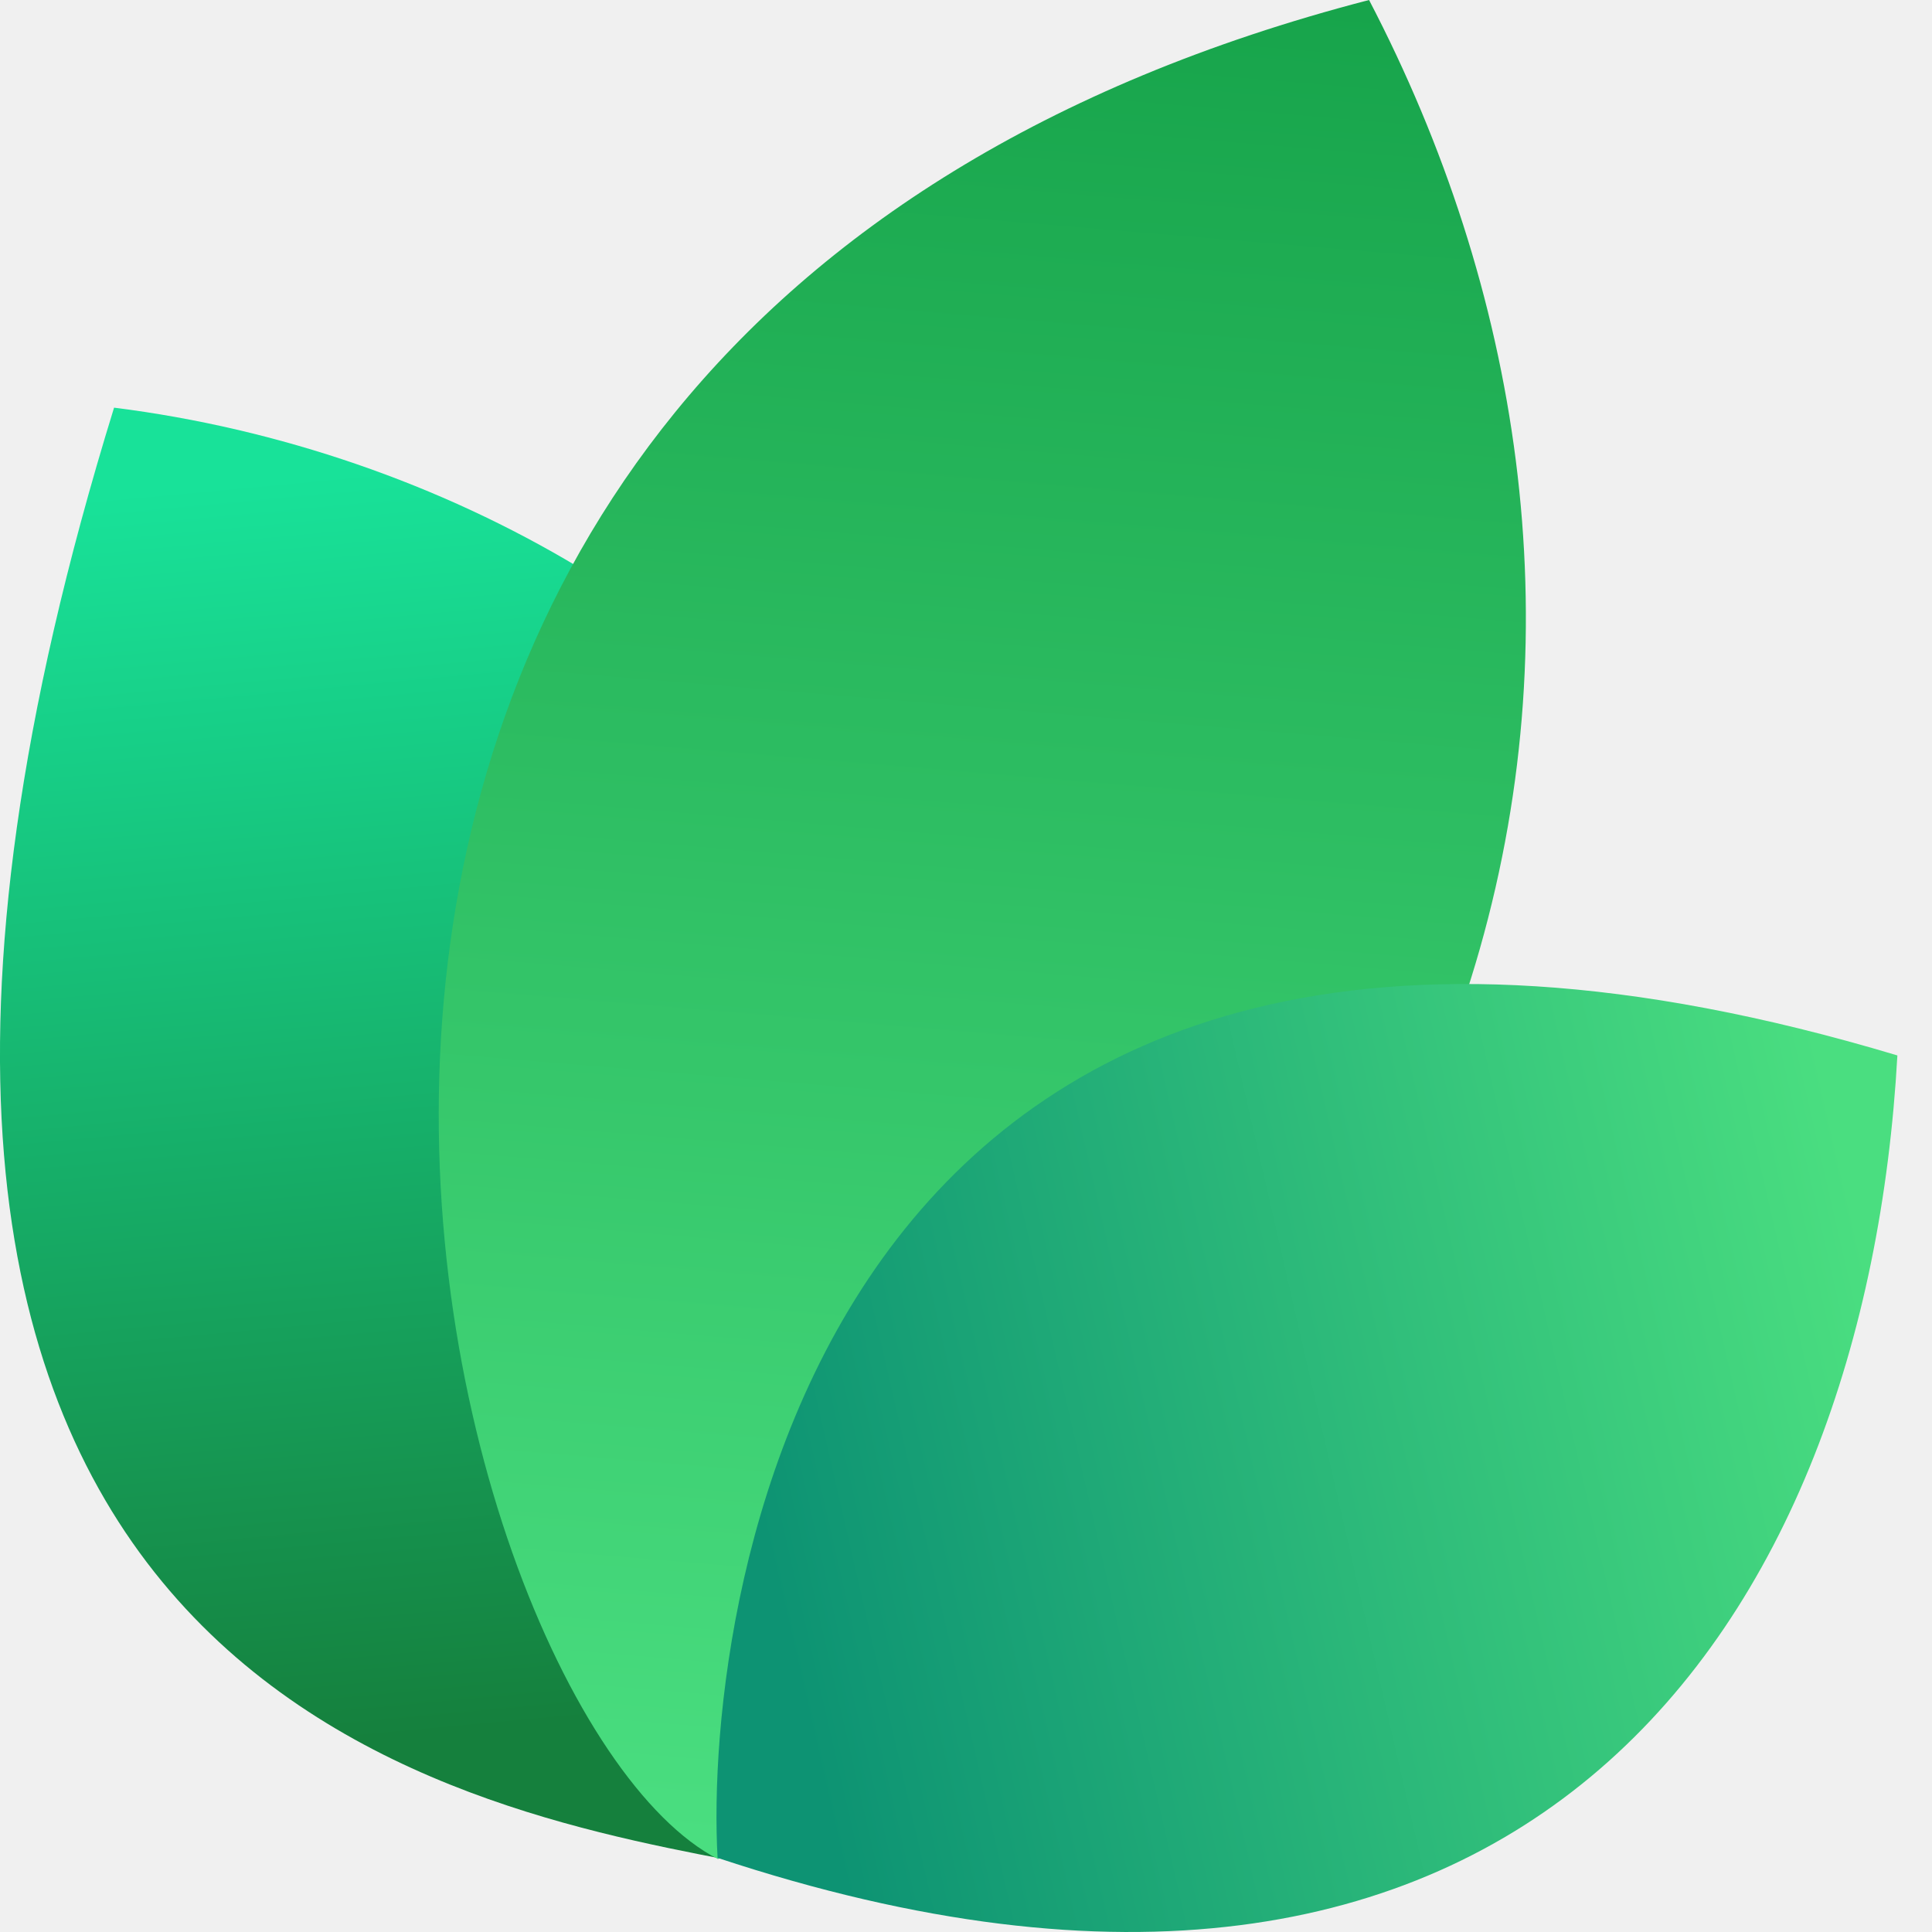
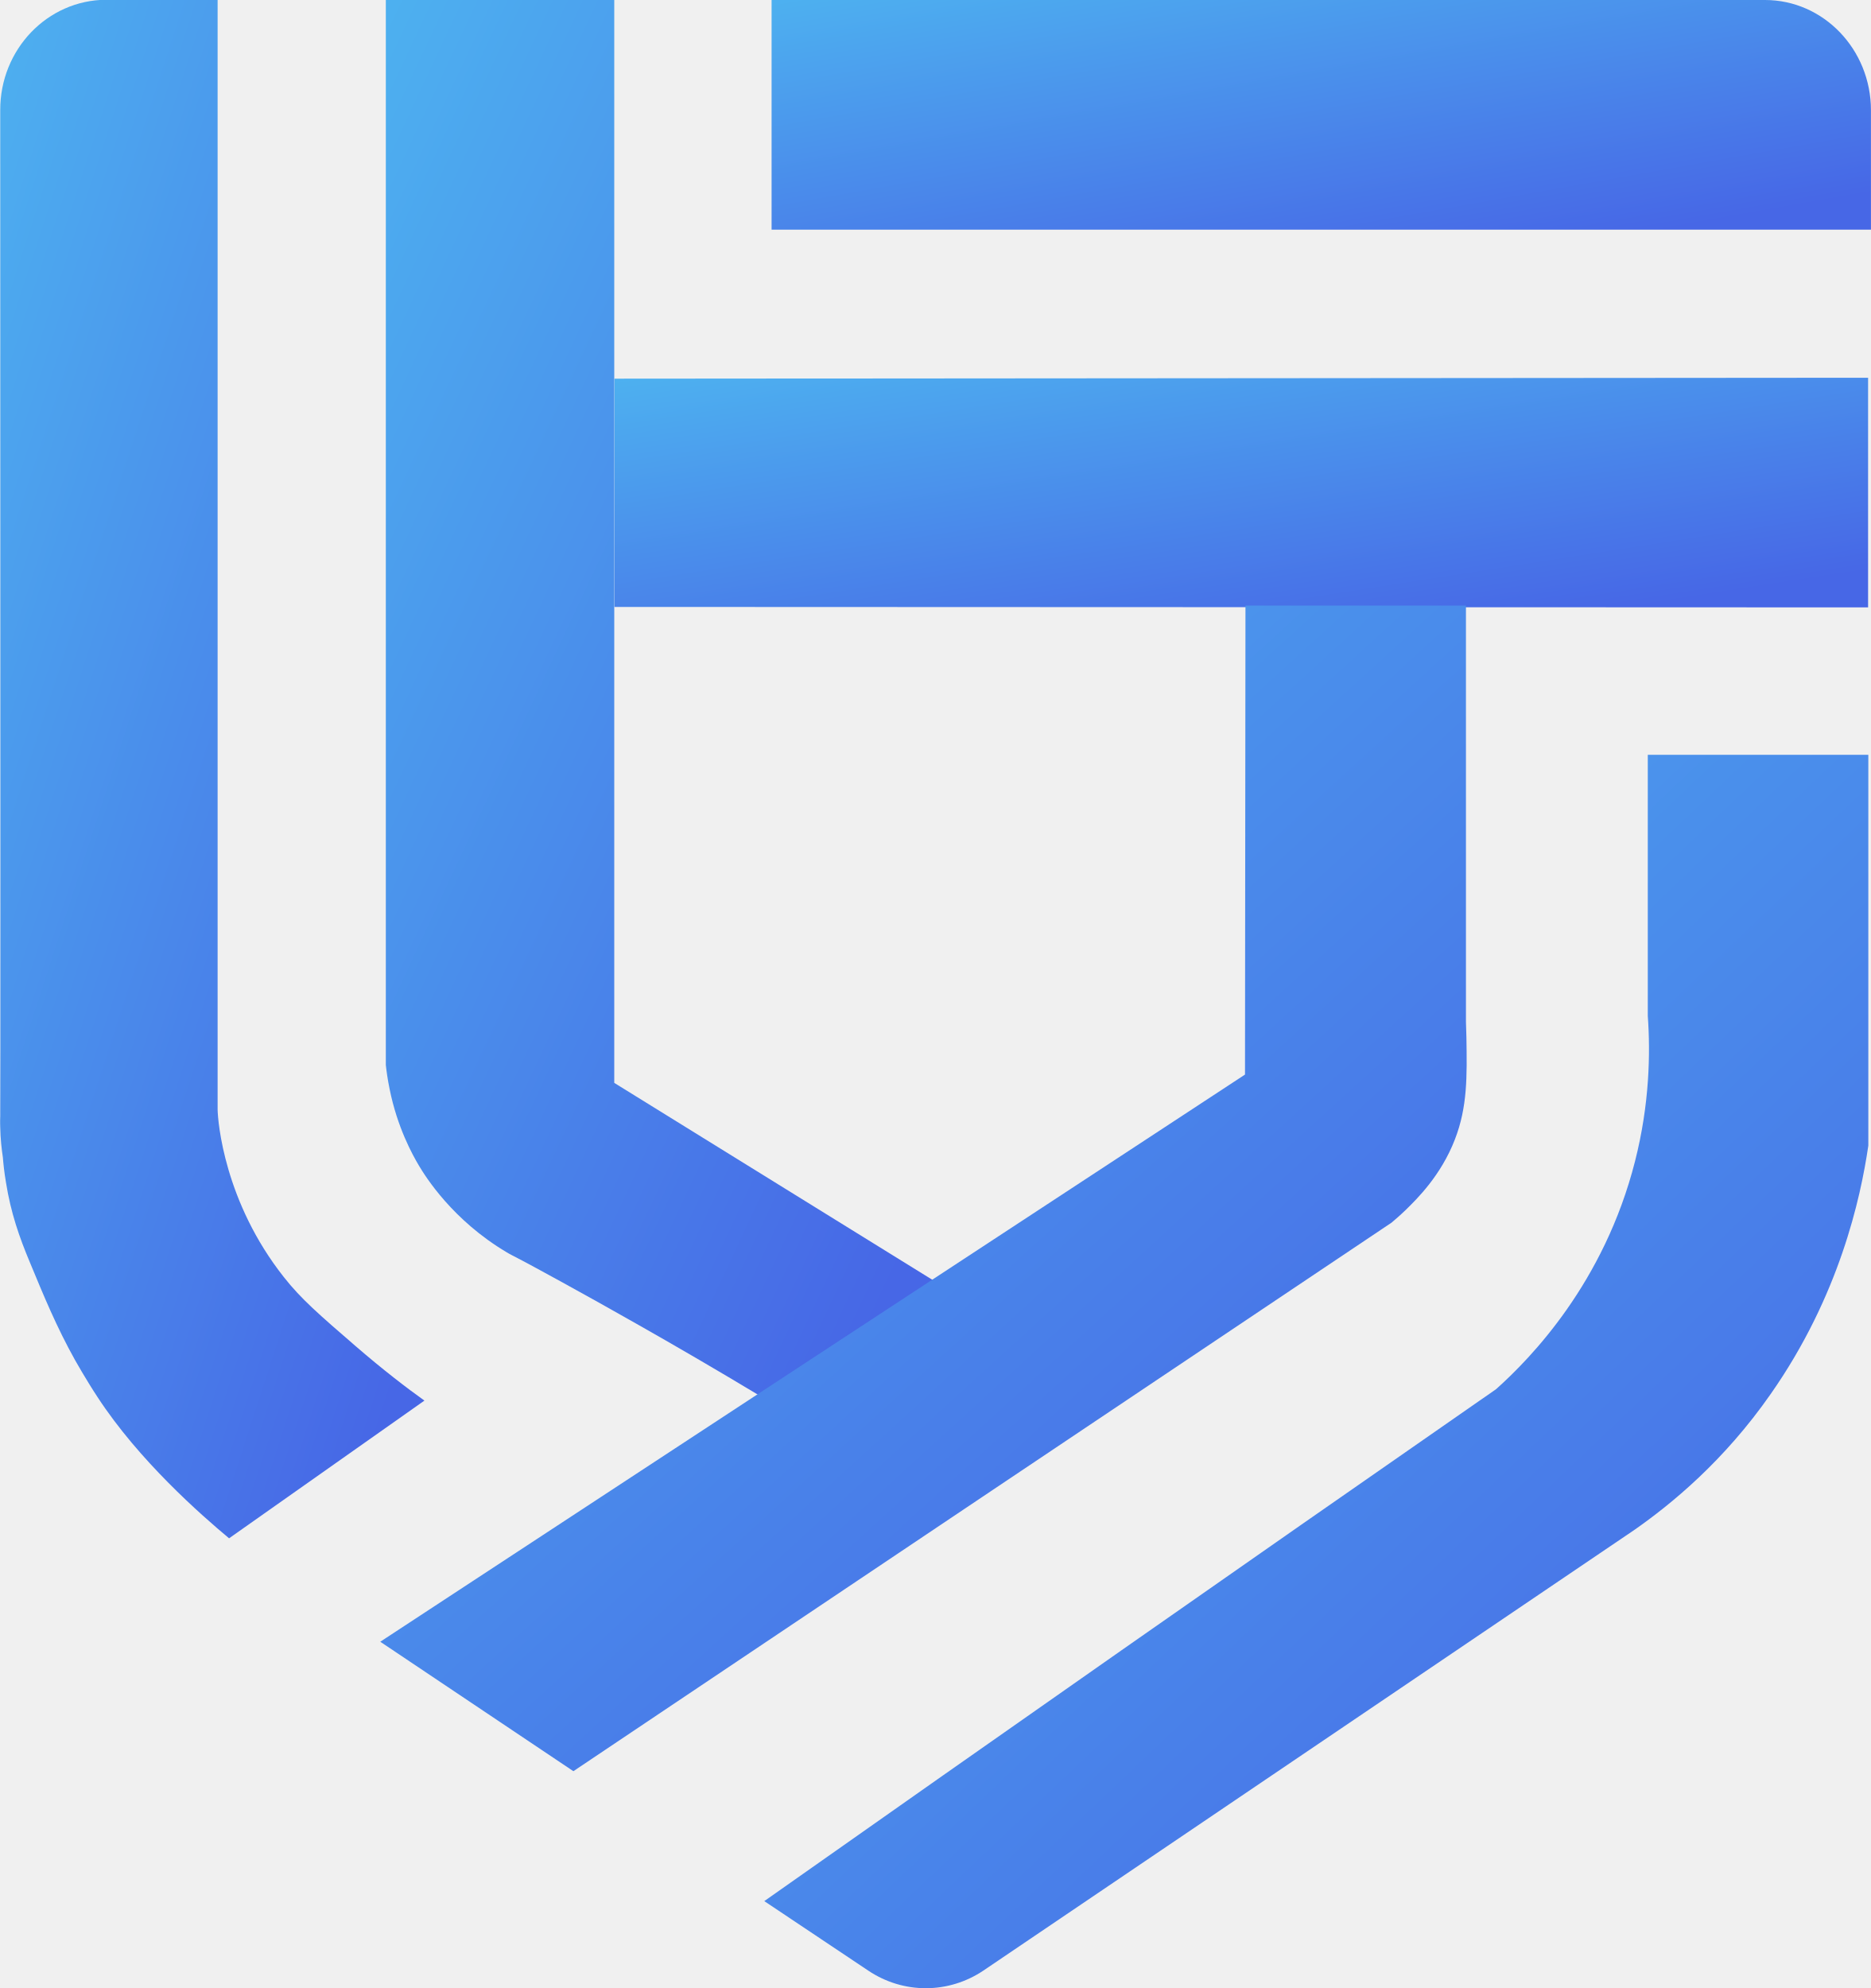
- <svg xmlns="http://www.w3.org/2000/svg" width="24" height="24" viewBox="0 0 24 24" fill="none">
-   <path d="M9.061 23.108C5.268 22.377 -3.391 20.627 1.417 5.064C9.634 6.099 16.973 14.064 9.061 23.108Z" fill="url(#paint0_linear_17557_2021)" />
-   <path d="M8.919 23.094C5.276 21.222 0.784 4.209 17.007 0C20.757 7.193 19.621 16.545 8.919 23.094Z" fill="url(#paint1_linear_17557_2021)" />
-   <path d="M8.914 23.079C8.735 19.882 10.159 9.085 23.57 13.111C23.181 20.123 18.984 26.418 8.914 23.079Z" fill="url(#paint2_linear_17557_2021)" />
+ <svg xmlns="http://www.w3.org/2000/svg" width="32" height="34" viewBox="0 0 32 34" fill="none">
+   <g clip-path="url(#clip0_169_33)">
+     <path d="M10.509 6.476C10.509 7.777 10.509 9.079 10.509 10.38C17.655 10.384 24.805 10.384 31.951 10.388V6.46C24.805 6.464 17.659 6.472 10.509 6.476Z" fill="url(#paint0_linear_169_33)" />
+     <path d="M13.197 0V3.928H32V1.887C32 0.845 31.188 0 30.188 0H13.197Z" fill="url(#paint1_linear_169_33)" />
+     <path d="M12.914 23.797C12.925 23.804 12.941 23.812 12.952 23.82C13.148 23.69 13.344 23.561 13.541 23.431C13.333 23.553 13.122 23.675 12.914 23.797Z" fill="url(#paint2_linear_169_33)" />
+     <path d="M6.599 0C6.599 5.965 6.599 11.926 6.599 17.891C6.599 17.997 6.599 18.107 6.599 18.213C6.61 18.315 6.629 18.457 6.663 18.622C6.795 19.282 7.055 19.75 7.165 19.935C7.278 20.124 7.739 20.867 8.667 21.418C8.724 21.453 8.731 21.453 8.947 21.567C9.067 21.63 9.962 22.114 10.921 22.66C11.517 22.998 12.238 23.415 13.054 23.907C14.073 23.27 15.096 22.629 16.115 21.992C14.247 20.836 12.378 19.68 10.506 18.52C10.506 12.347 10.506 6.173 10.506 0C9.207 0 7.901 0 6.599 0Z" fill="url(#paint3_linear_169_33)" />
+     <path d="M23.801 20.91C23.861 20.859 23.948 20.785 24.046 20.69C24.235 20.505 24.646 20.104 24.884 19.487C25.099 18.933 25.092 18.414 25.081 17.745C25.077 17.604 25.073 17.497 25.073 17.474C25.073 15.103 25.073 12.728 25.073 10.357C23.816 10.357 22.559 10.357 21.302 10.357C21.298 13.031 21.298 15.704 21.294 18.378C16.364 21.61 11.434 24.846 6.504 28.078C7.606 28.818 8.705 29.553 9.807 30.292C14.473 27.162 19.135 24.036 23.801 20.91Z" fill="url(#paint4_linear_169_33)" />
+     <path d="M7.259 23.954C6.961 23.741 6.55 23.427 6.082 23.022C5.459 22.483 5.149 22.216 4.855 21.842C3.835 20.552 3.726 19.184 3.722 18.976C3.722 18.972 3.722 18.968 3.722 18.543C3.722 18.413 3.722 18.288 3.722 18.158C3.722 12.103 3.722 6.047 3.722 -0.004H1.816C0.812 -5.81737e-05 0 0.845 0.004 1.887C0.008 13.585 0.008 18.873 0.004 19.09C0.004 19.102 0 19.176 0.004 19.282C0.008 19.475 0.027 19.648 0.049 19.794C0.057 19.896 0.072 20.045 0.102 20.222C0.185 20.745 0.332 21.162 0.51 21.587C0.751 22.169 0.966 22.692 1.284 23.262C1.284 23.262 1.472 23.596 1.669 23.895C2.375 24.976 3.432 25.904 3.918 26.309C5.028 25.526 6.142 24.74 7.259 23.954Z" fill="url(#paint5_linear_169_33)" />
+     <path d="M28.183 12.909V17.375C28.229 18.012 28.214 18.881 27.965 19.86C27.436 21.941 26.183 23.226 25.59 23.757C25.571 23.773 25.33 23.938 25.307 23.954C21.219 26.793 17.142 29.647 13.072 32.514C13.665 32.911 14.258 33.308 14.854 33.705C15.454 34.106 16.225 34.102 16.821 33.701C20.532 31.189 24.242 28.68 27.95 26.168C28.587 25.723 29.486 24.988 30.286 23.84C31.456 22.169 31.823 20.497 31.955 19.593V12.909H28.183Z" fill="url(#paint6_linear_169_33)" />
+   </g>
  <defs>
-     <linearGradient id="paint0_linear_17557_2021" x1="3.776" y1="5.916" x2="5.232" y2="21.559" gradientUnits="userSpaceOnUse">
-       <stop stop-color="#18E299" />
-       <stop offset="1" stop-color="#15803D" />
+     <linearGradient id="paint0_linear_169_33" x1="7.829" y1="5.94" x2="9.49" y2="16.597" gradientUnits="userSpaceOnUse">
+       <stop stop-color="#4EBBF1" />
+       <stop offset="0.695" stop-color="#4767E6" />
    </linearGradient>
-     <linearGradient id="paint1_linear_17557_2021" x1="12.171" y1="-0.718" x2="10.19" y2="22.983" gradientUnits="userSpaceOnUse">
-       <stop stop-color="#16A34A" />
-       <stop offset="1" stop-color="#4ADE80" />
+     <linearGradient id="paint1_linear_169_33" x1="10.847" y1="-0.52" x2="12.727" y2="10.061" gradientUnits="userSpaceOnUse">
+       <stop stop-color="#4EBBF1" />
+       <stop offset="0.695" stop-color="#4767E6" />
    </linearGradient>
-     <linearGradient id="paint2_linear_17557_2021" x1="23.133" y1="15.353" x2="9.338" y2="18.52" gradientUnits="userSpaceOnUse">
-       <stop stop-color="#4ADE80" />
-       <stop offset="1" stop-color="#0D9373" />
+     <linearGradient id="paint2_linear_169_33" x1="12.836" y1="23.379" x2="13.283" y2="24.225" gradientUnits="userSpaceOnUse">
+       <stop stop-color="#4EBBF1" />
+       <stop offset="0.695" stop-color="#4767E6" />
    </linearGradient>
+     <linearGradient id="paint3_linear_169_33" x1="5.409" y1="-3.164" x2="30.912" y2="8.77" gradientUnits="userSpaceOnUse">
+       <stop stop-color="#4EBBF1" />
+       <stop offset="0.695" stop-color="#4767E6" />
+     </linearGradient>
+     <linearGradient id="paint4_linear_169_33" x1="4.182" y1="7.718" x2="31.765" y2="37.941" gradientUnits="userSpaceOnUse">
+       <stop stop-color="#4EBBF1" />
+       <stop offset="0.695" stop-color="#4767E6" />
+     </linearGradient>
+     <linearGradient id="paint5_linear_169_33" x1="-0.905" y1="-3.487" x2="20.546" y2="3.468" gradientUnits="userSpaceOnUse">
+       <stop stop-color="#4EBBF1" />
+       <stop offset="0.695" stop-color="#4767E6" />
+     </linearGradient>
+     <linearGradient id="paint6_linear_169_33" x1="10.712" y1="10.117" x2="39.984" y2="40.917" gradientUnits="userSpaceOnUse">
+       <stop stop-color="#4EBBF1" />
+       <stop offset="0.695" stop-color="#4767E6" />
+     </linearGradient>
+     <clipPath id="clip0_169_33">
+       <rect width="32" height="34" fill="white" />
+     </clipPath>
  </defs>
</svg>
